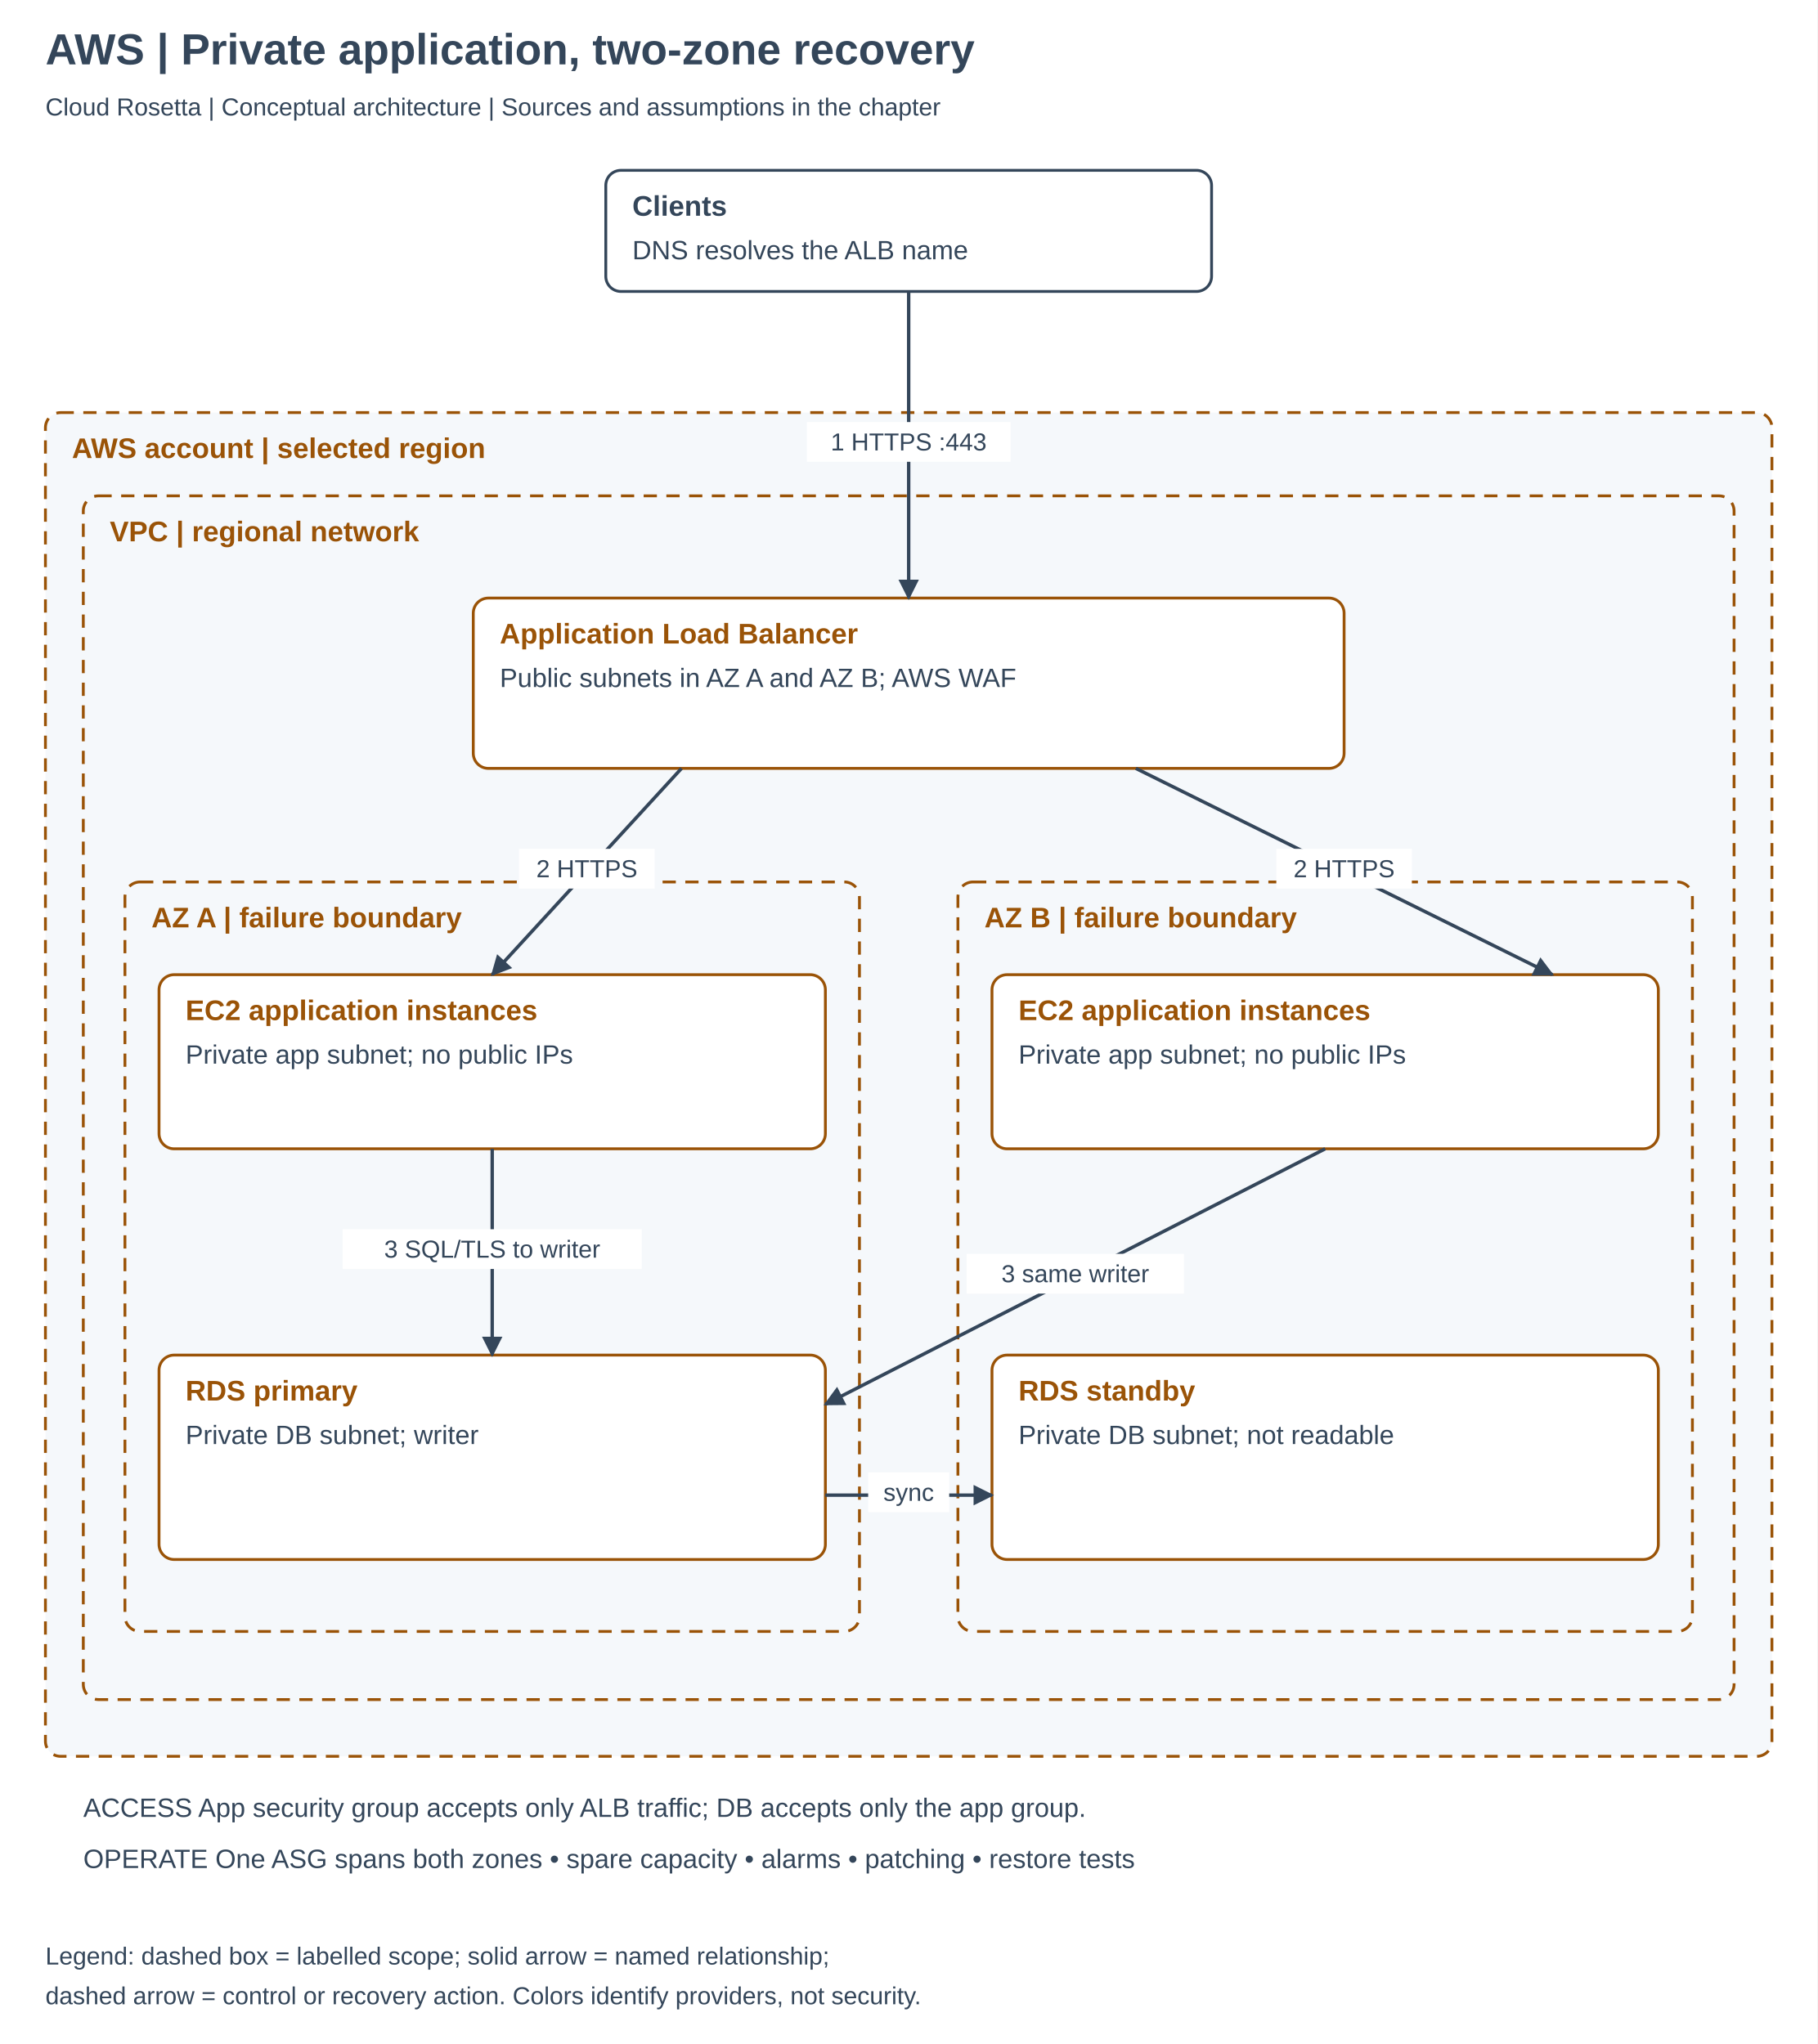
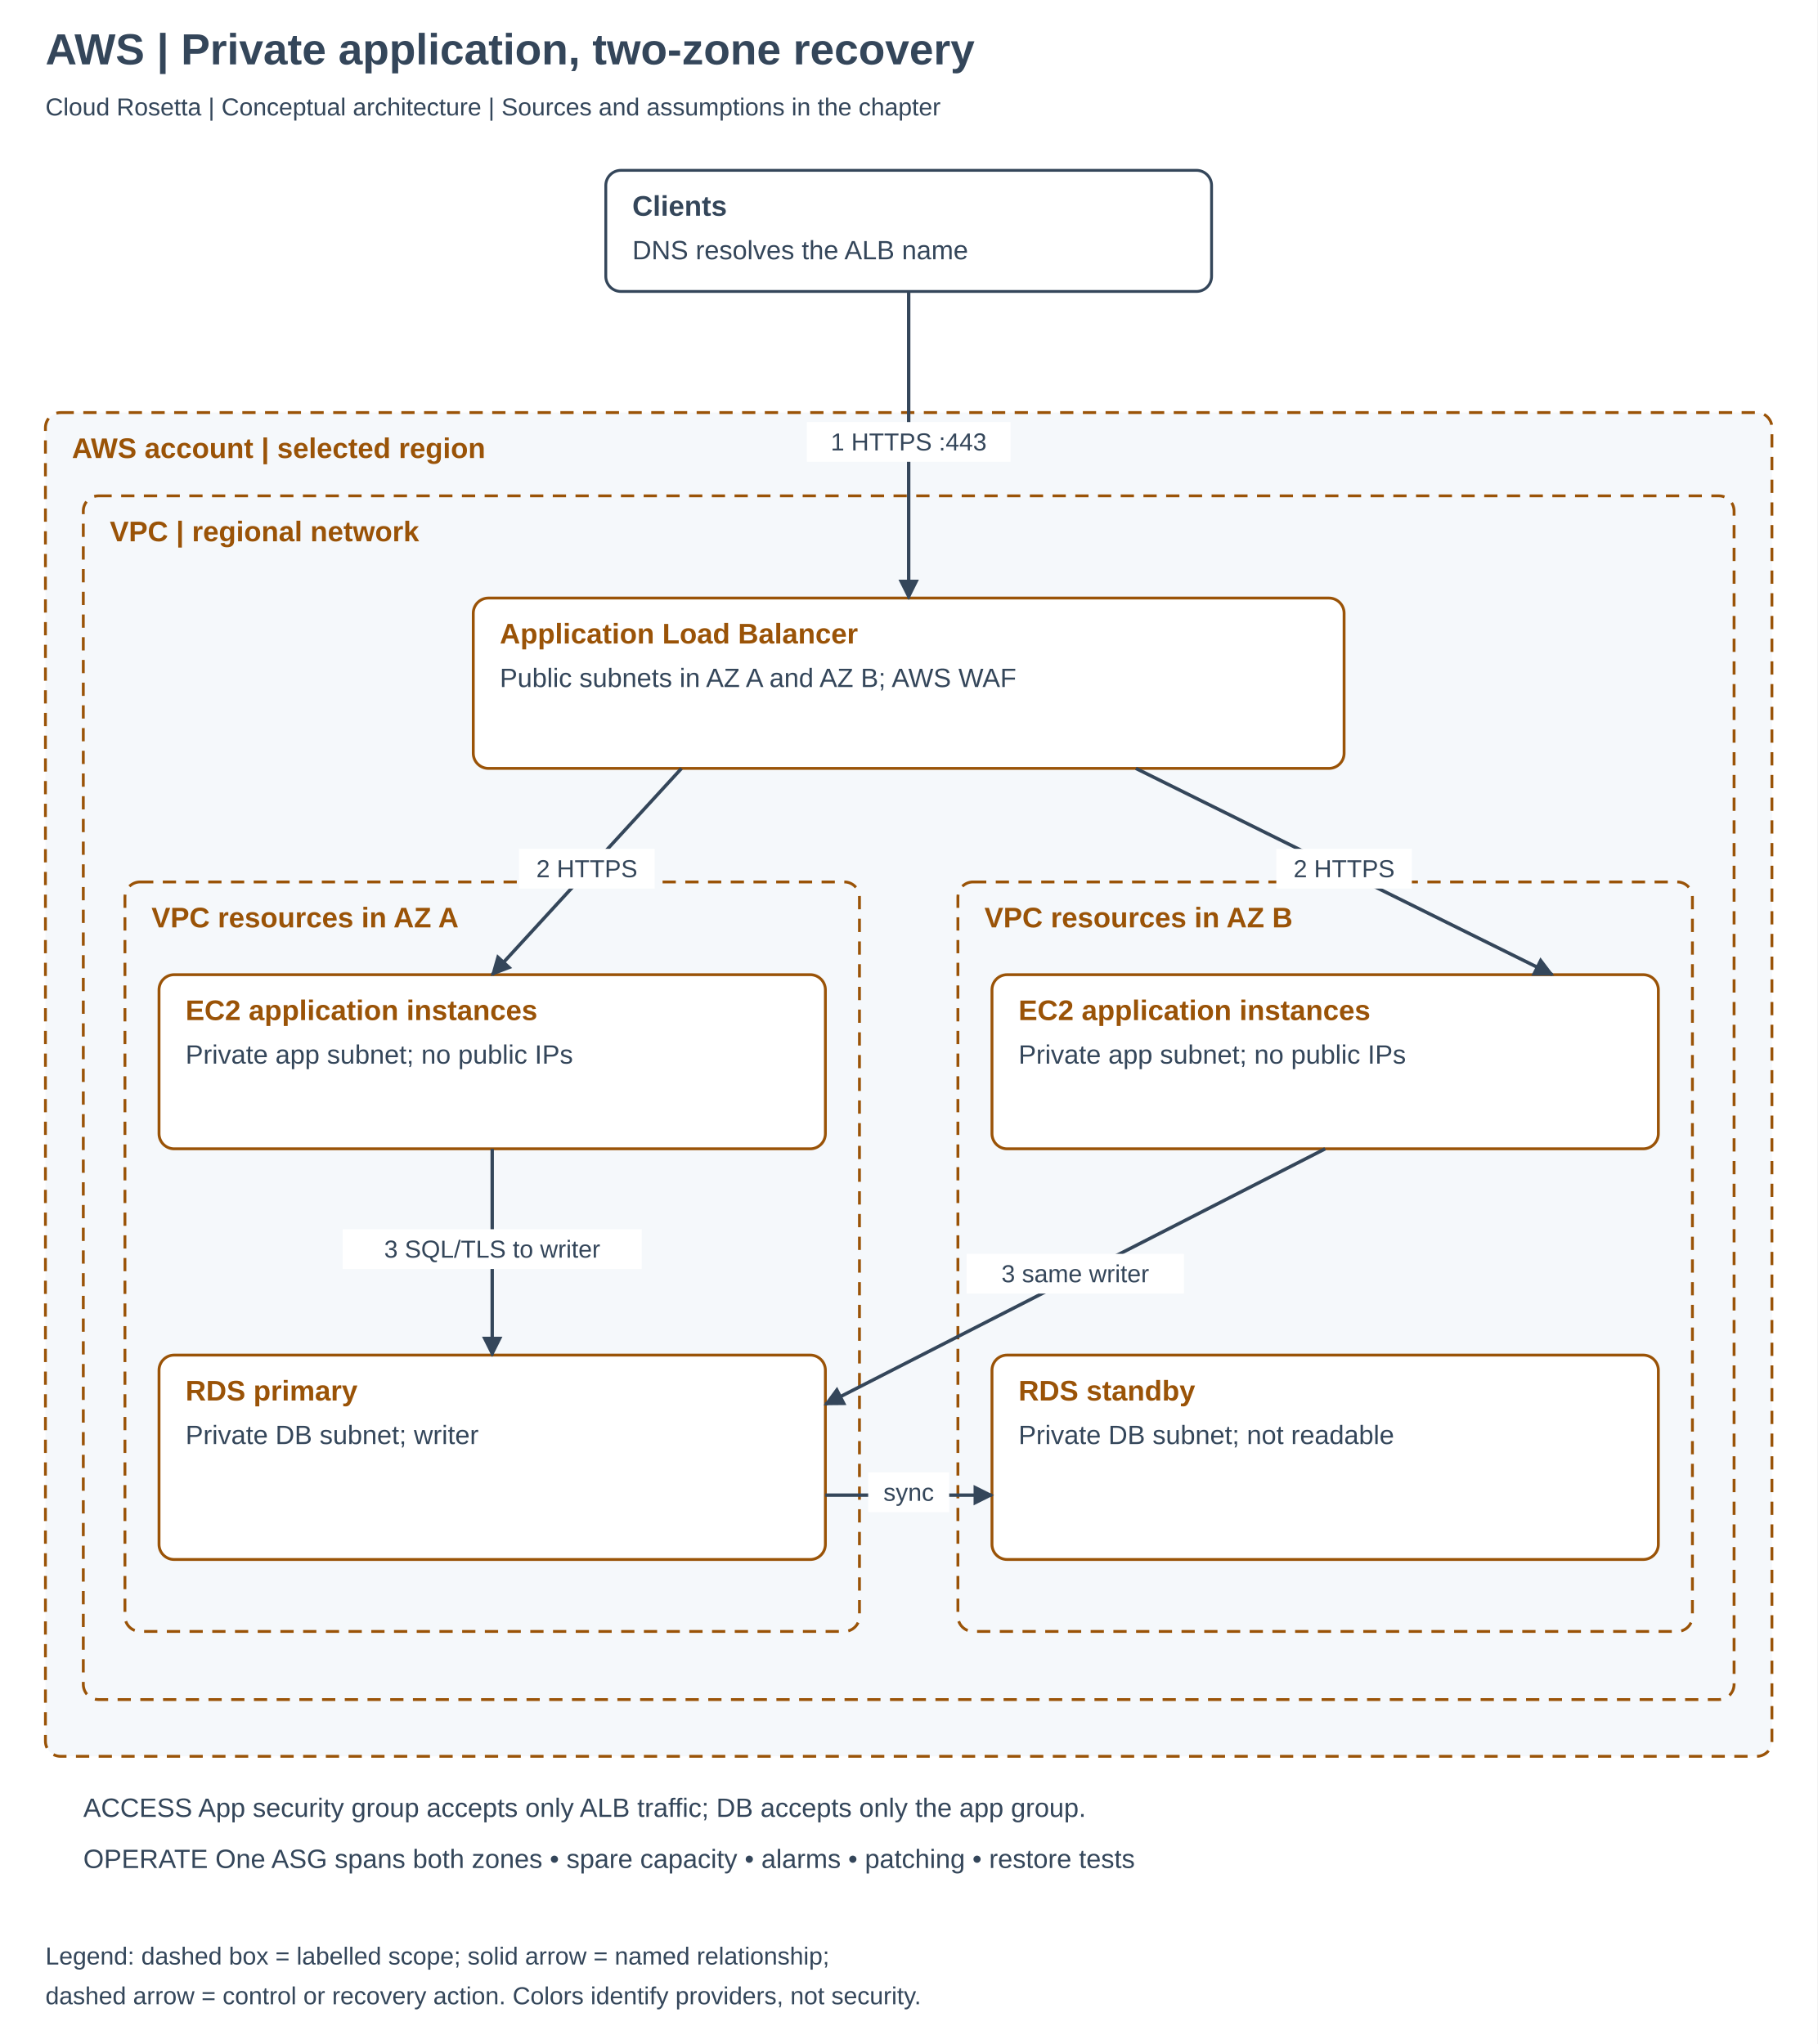
<svg xmlns="http://www.w3.org/2000/svg" viewBox="0 0 960 1080" role="img" aria-labelledby="deployment-aws-title deployment-aws-desc" font-family="Arial, Helvetica, sans-serif">
  <defs>
    <marker id="deployment-aws-arrow" viewBox="0 0 10 10" refX="9" refY="5" markerWidth="6" markerHeight="6" orient="auto">
      <path d="M0,0 L10,5 L0,10 z" fill="#34465a" />
    </marker>
  </defs>
  <rect width="960" height="1080" fill="#fff" />
  <text x="24" y="34" font-size="23" fill="#34465a" font-weight="700">
    <tspan x="24" dy="0">AWS | Private application, two-zone recovery</tspan>
  </text>
  <text x="24" y="61" font-size="13" fill="#34465a" font-weight="400">
    <tspan x="24" dy="0">Cloud Rosetta | Conceptual architecture | Sources and assumptions in the chapter</tspan>
  </text>
  <text x="24" y="1038" font-size="13" fill="#34465a" font-weight="400">
    <tspan x="24" dy="0">Legend: dashed box = labelled scope; solid arrow = named relationship;</tspan>
  </text>
  <text x="24" y="1059" font-size="13" fill="#34465a" font-weight="400">
    <tspan x="24" dy="0">dashed arrow = control or recovery action. Colors identify providers, not security.</tspan>
  </text>
  <rect x="320" y="90" width="320" height="64" rx="8" fill="#ffffff" stroke="#34465a" stroke-width="1.5" />
  <text x="334" y="114" font-size="15" fill="#34465a" font-weight="700">
    <tspan x="334" dy="0">Clients</tspan>
  </text>
  <text x="334" y="137" font-size="14" fill="#34465a" font-weight="400">
    <tspan x="334" dy="0">DNS resolves the ALB name</tspan>
  </text>
  <rect x="24" y="218" width="912" height="710" rx="8" fill="#f5f8fb" stroke="#9a5307" stroke-width="1.5" stroke-dasharray="7 5" />
  <text x="38" y="242" font-size="15" fill="#9a5307" font-weight="700">
    <tspan x="38" dy="0">AWS account | selected region</tspan>
  </text>
  <rect x="44" y="262" width="872" height="636" rx="8" fill="#f5f8fb" stroke="#9a5307" stroke-width="1.5" stroke-dasharray="7 5" />
  <text x="58" y="286" font-size="15" fill="#9a5307" font-weight="700">
    <tspan x="58" dy="0">VPC | regional network</tspan>
  </text>
  <rect x="250" y="316" width="460" height="90" rx="8" fill="#ffffff" stroke="#9a5307" stroke-width="1.5" />
  <text x="264" y="340" font-size="15" fill="#9a5307" font-weight="700">
    <tspan x="264" dy="0">Application Load Balancer</tspan>
  </text>
  <text x="264" y="363" font-size="14" fill="#34465a" font-weight="400">
    <tspan x="264" dy="0">Public subnets in AZ A and AZ B; AWS WAF</tspan>
  </text>
  <path d="M480,154 L480,316" fill="none" stroke="#34465a" stroke-width="1.8" marker-end="url(#deployment-aws-arrow)" />
  <rect x="426.2" y="223.0" width="107.6" height="21" fill="#fff" />
  <text x="480.0" y="238.0" text-anchor="middle" font-size="13" fill="#34465a">1  HTTPS :443</text>
  <rect x="66" y="466" width="388" height="396" rx="8" fill="#f5f8fb" stroke="#9a5307" stroke-width="1.5" stroke-dasharray="7 5" />
  <text x="80" y="490" font-size="15" fill="#9a5307" font-weight="700">
-     <tspan x="80" dy="0">AZ A | failure boundary</tspan>
+     <tspan x="80" dy="0">VPC resources in AZ A</tspan>
  </text>
  <rect x="84" y="515" width="352" height="92" rx="8" fill="#ffffff" stroke="#9a5307" stroke-width="1.5" />
  <text x="98" y="539" font-size="15" fill="#9a5307" font-weight="700">
    <tspan x="98" dy="0">EC2 application instances</tspan>
  </text>
  <text x="98" y="562" font-size="14" fill="#34465a" font-weight="400">
    <tspan x="98" dy="0">Private app subnet; no public IPs</tspan>
  </text>
  <rect x="84" y="716" width="352" height="108" rx="8" fill="#ffffff" stroke="#9a5307" stroke-width="1.5" />
  <text x="98" y="740" font-size="15" fill="#9a5307" font-weight="700">
    <tspan x="98" dy="0">RDS primary</tspan>
  </text>
  <text x="98" y="763" font-size="14" fill="#34465a" font-weight="400">
    <tspan x="98" dy="0">Private DB subnet; writer</tspan>
  </text>
  <rect x="506" y="466" width="388" height="396" rx="8" fill="#f5f8fb" stroke="#9a5307" stroke-width="1.5" stroke-dasharray="7 5" />
  <text x="520" y="490" font-size="15" fill="#9a5307" font-weight="700">
-     <tspan x="520" dy="0">AZ B | failure boundary</tspan>
+     <tspan x="520" dy="0">VPC resources in AZ B</tspan>
  </text>
  <rect x="524" y="515" width="352" height="92" rx="8" fill="#ffffff" stroke="#9a5307" stroke-width="1.5" />
  <text x="538" y="539" font-size="15" fill="#9a5307" font-weight="700">
    <tspan x="538" dy="0">EC2 application instances</tspan>
  </text>
  <text x="538" y="562" font-size="14" fill="#34465a" font-weight="400">
    <tspan x="538" dy="0">Private app subnet; no public IPs</tspan>
  </text>
  <rect x="524" y="716" width="352" height="108" rx="8" fill="#ffffff" stroke="#9a5307" stroke-width="1.5" />
  <text x="538" y="740" font-size="15" fill="#9a5307" font-weight="700">
    <tspan x="538" dy="0">RDS standby</tspan>
  </text>
  <text x="538" y="763" font-size="14" fill="#34465a" font-weight="400">
    <tspan x="538" dy="0">Private DB subnet; not readable</tspan>
  </text>
  <path d="M360,406 L260,515" fill="none" stroke="#34465a" stroke-width="1.8" marker-end="url(#deployment-aws-arrow)" />
  <rect x="274.2" y="448.5" width="71.6" height="21" fill="#fff" />
  <text x="310.0" y="463.5" text-anchor="middle" font-size="13" fill="#34465a">2  HTTPS</text>
  <path d="M600,406 L820,515" fill="none" stroke="#34465a" stroke-width="1.8" marker-end="url(#deployment-aws-arrow)" />
  <rect x="674.2" y="448.5" width="71.6" height="21" fill="#fff" />
  <text x="710.0" y="463.5" text-anchor="middle" font-size="13" fill="#34465a">2  HTTPS</text>
  <path d="M260,607 L260,716" fill="none" stroke="#34465a" stroke-width="1.8" marker-end="url(#deployment-aws-arrow)" />
  <rect x="181.0" y="649.5" width="158.0" height="21" fill="#fff" />
  <text x="260.0" y="664.5" text-anchor="middle" font-size="13" fill="#34465a">3  SQL/TLS to writer</text>
  <path d="M700,607 L436,742" fill="none" stroke="#34465a" stroke-width="1.8" marker-end="url(#deployment-aws-arrow)" />
  <rect x="510.6" y="662.5" width="114.8" height="21" fill="#fff" />
  <text x="568.0" y="677.5" text-anchor="middle" font-size="13" fill="#34465a">3  same writer</text>
  <path d="M436,790 L524,790" fill="none" stroke="#34465a" stroke-width="1.8" marker-end="url(#deployment-aws-arrow)" />
  <rect x="458.6" y="778.0" width="42.8" height="21" fill="#fff" />
  <text x="480.0" y="793.0" text-anchor="middle" font-size="13" fill="#34465a">sync</text>
  <text x="44" y="960" font-size="14" fill="#34465a" font-weight="400">
    <tspan x="44" dy="0">ACCESS  App security group accepts only ALB traffic; DB accepts only the app group.</tspan>
  </text>
  <text x="44" y="987" font-size="14" fill="#34465a" font-weight="400">
    <tspan x="44" dy="0">OPERATE  One ASG spans both zones • spare capacity • alarms • patching • restore tests</tspan>
  </text>
</svg>
